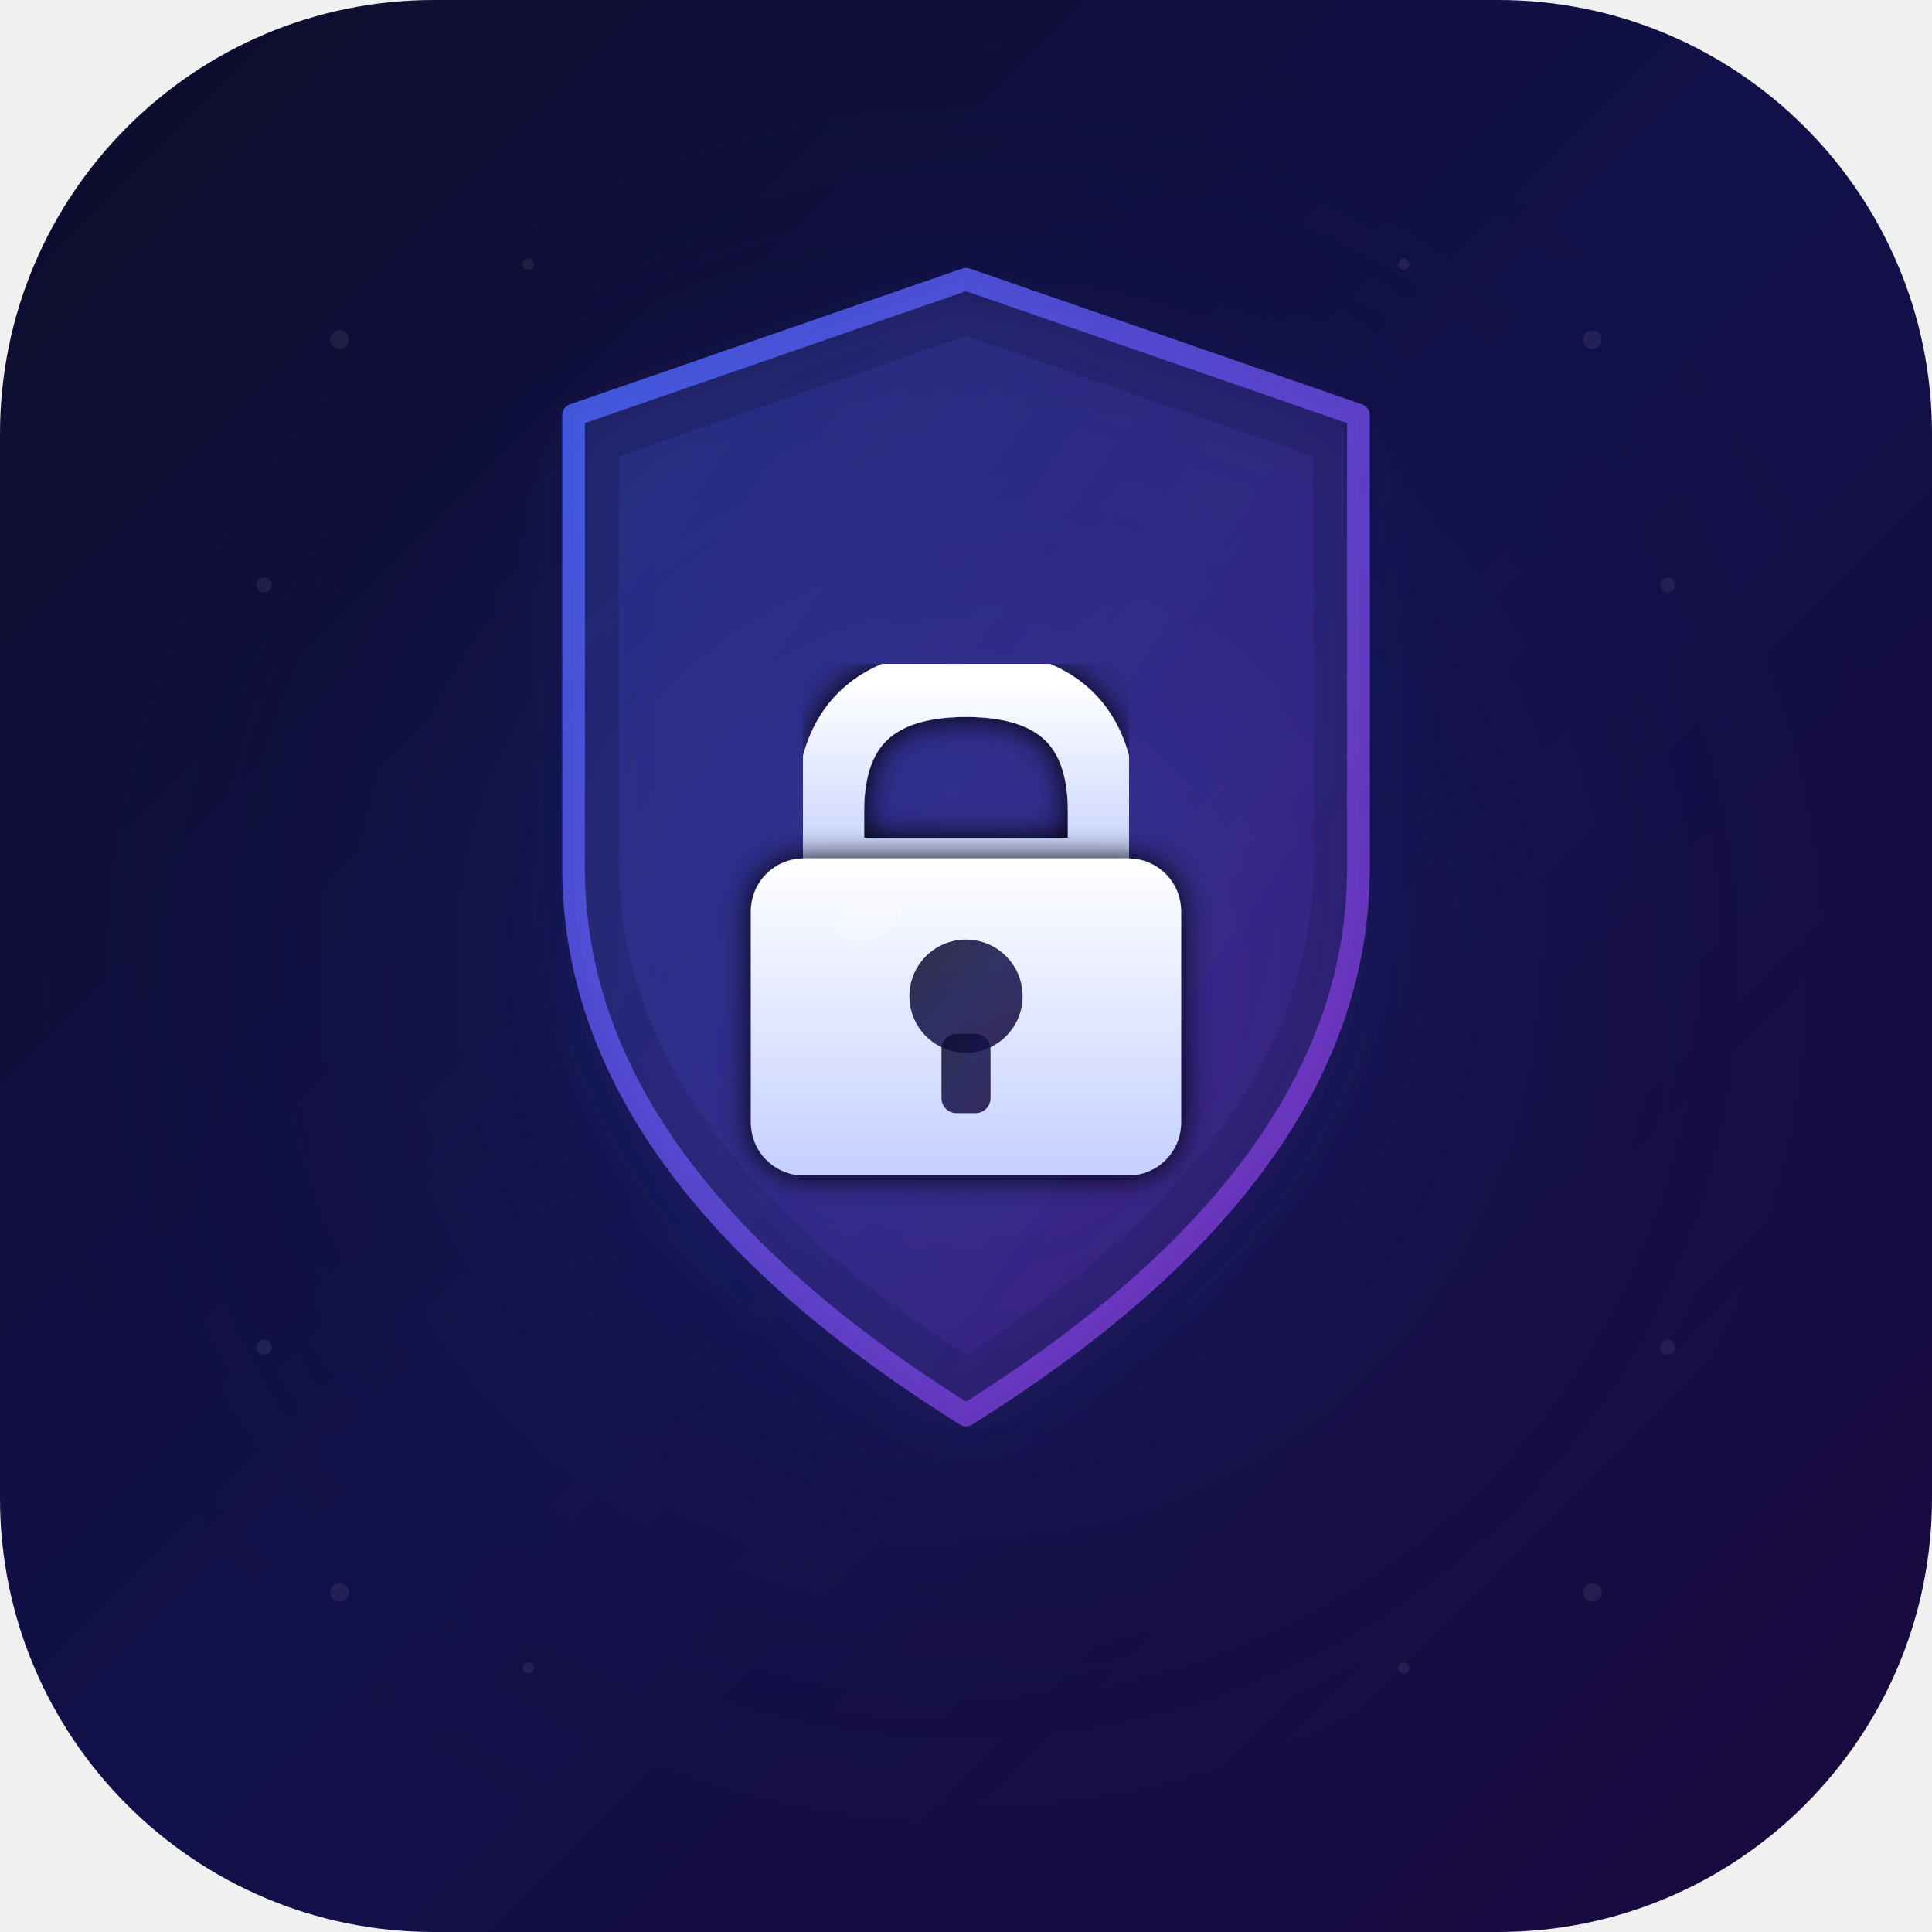
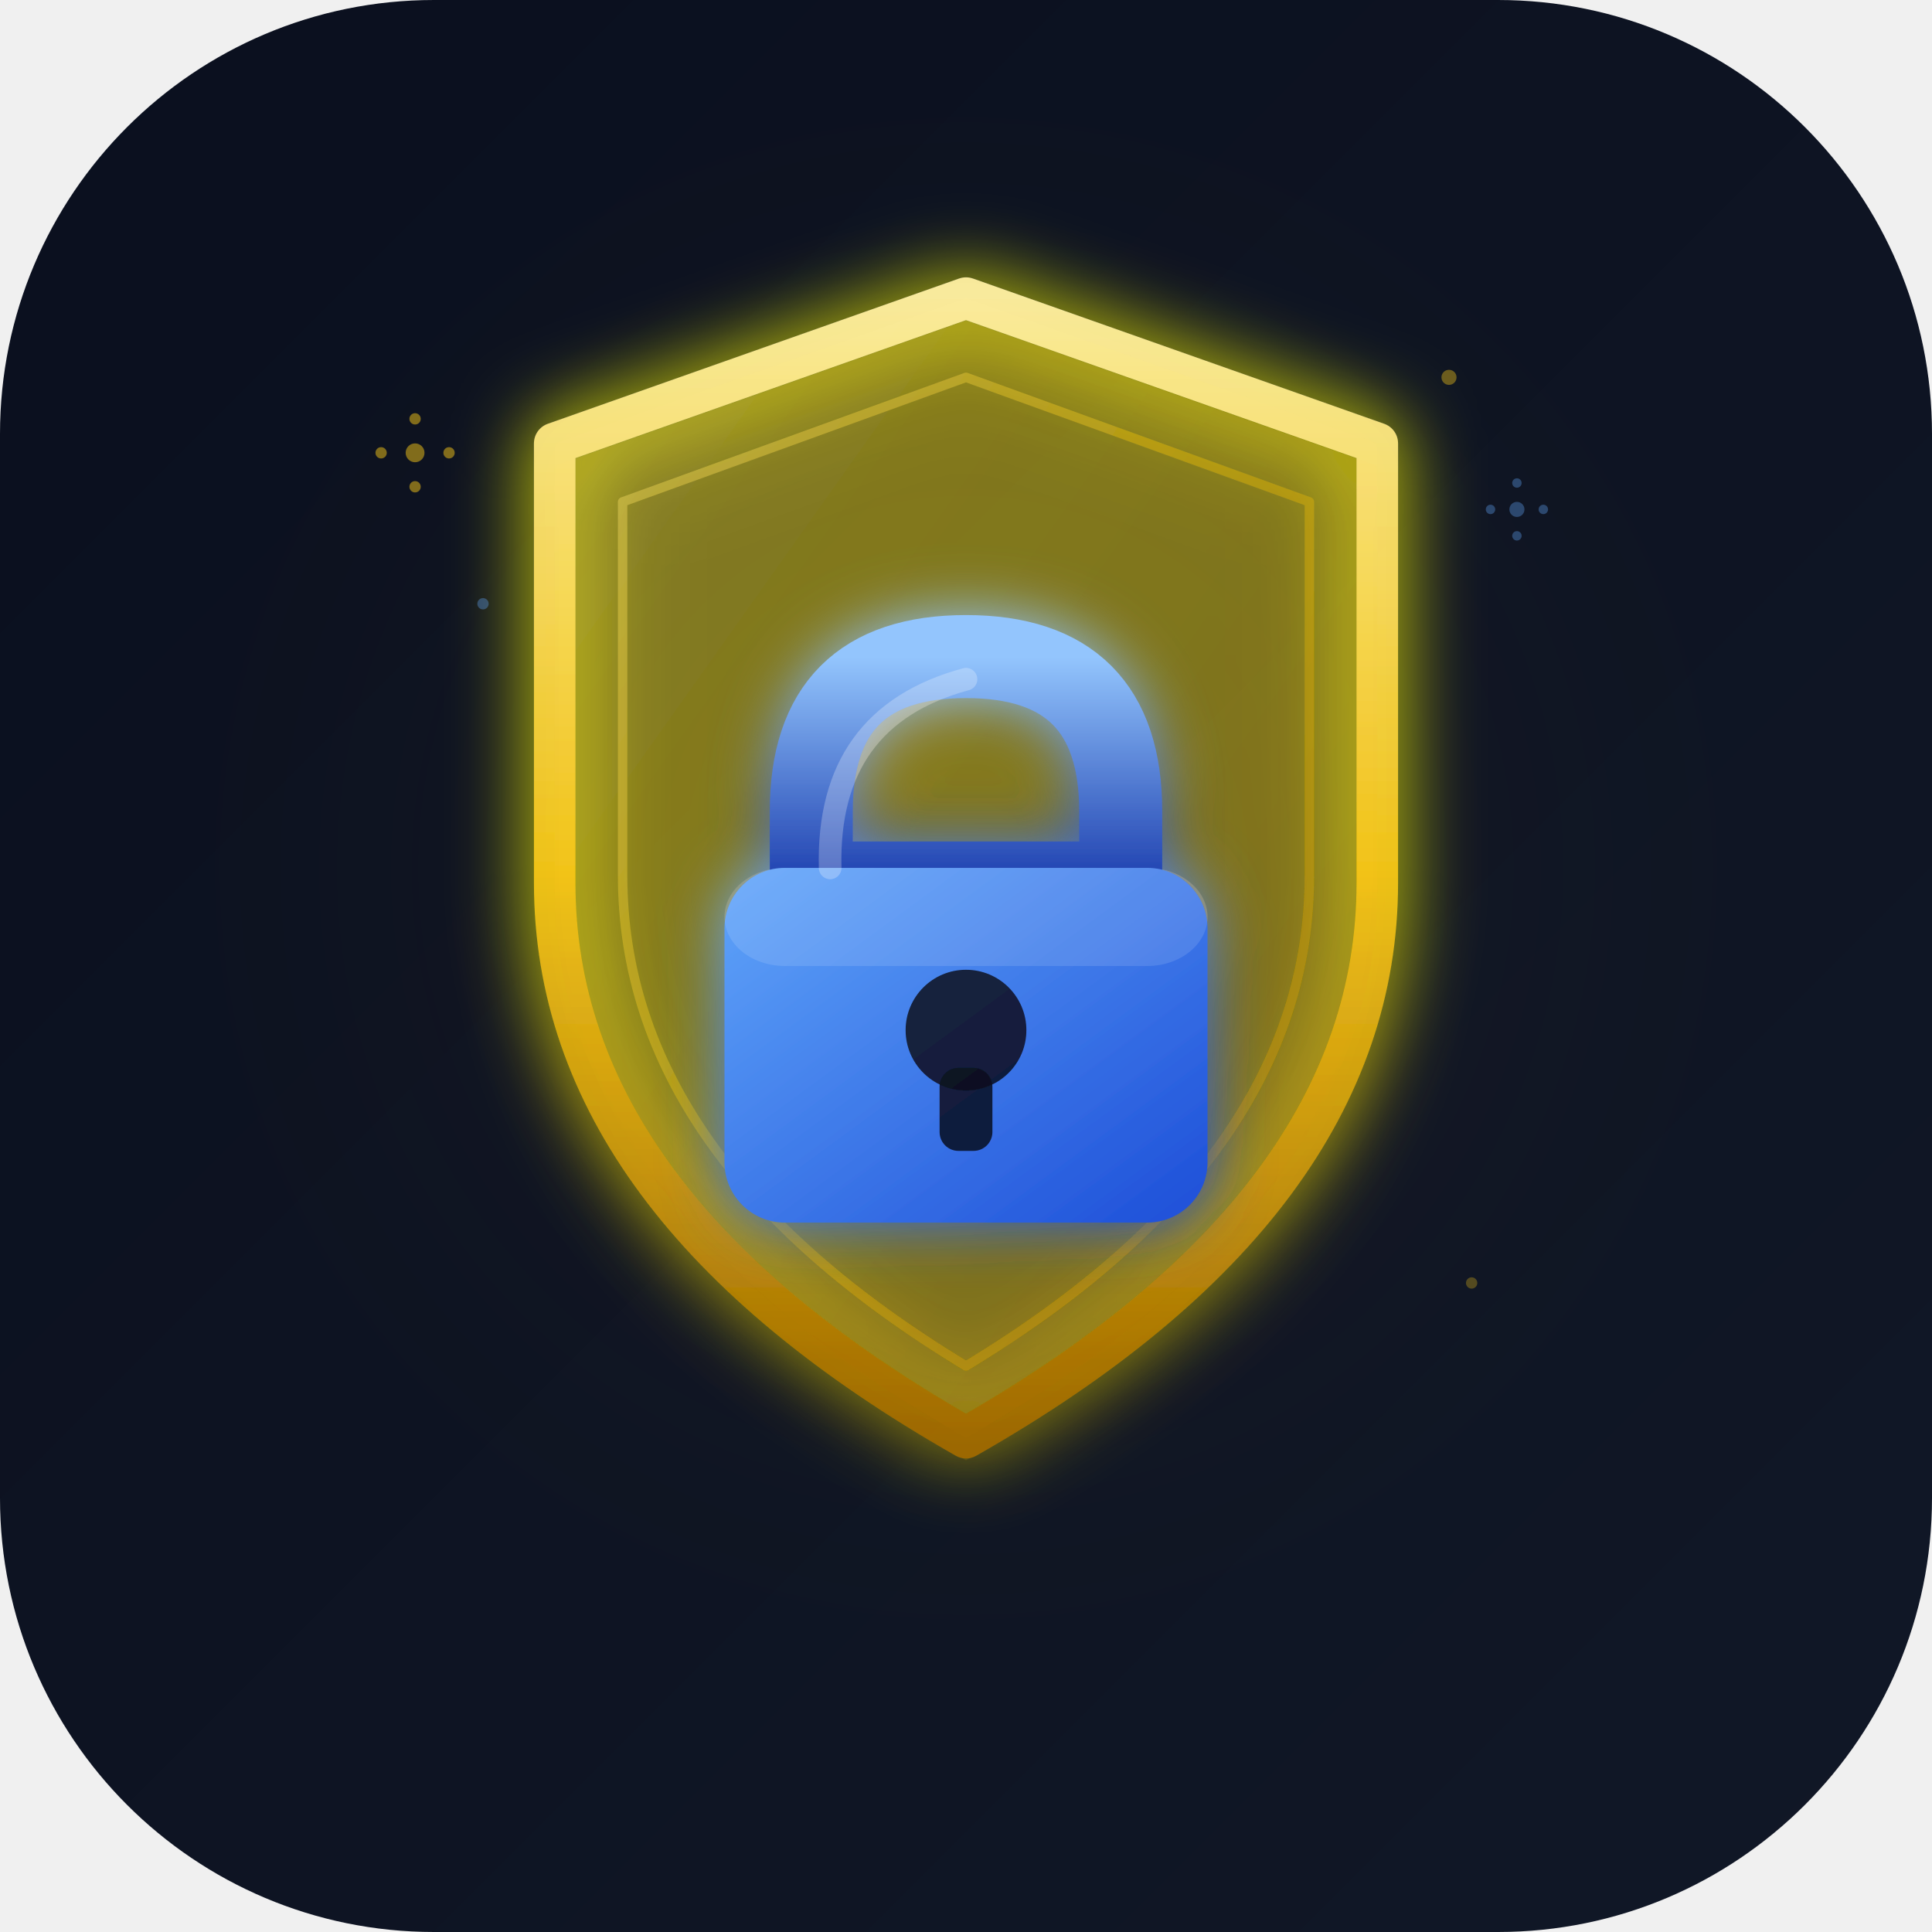
<svg xmlns="http://www.w3.org/2000/svg" viewBox="0 0 1024 1024" width="1024" height="1024">
  <defs>
    <linearGradient id="bg" x1="0%" y1="0%" x2="100%" y2="100%">
-       <stop offset="0%" stop-color="#0D0D2B" />
-       <stop offset="50%" stop-color="#12104A" />
-       <stop offset="100%" stop-color="#1A0A3E" />
+       <stop offset="0%" stop-color="#0A0F1E" />
+       <stop offset="100%" stop-color="#111827" />
    </linearGradient>
-     <linearGradient id="shieldGrad" x1="0%" y1="0%" x2="100%" y2="100%">
-       <stop offset="0%" stop-color="#4361EE" />
-       <stop offset="100%" stop-color="#7B2FBE" />
+     <linearGradient id="goldGrad" x1="0%" y1="0%" x2="100%" y2="100%">
+       <stop offset="0%" stop-color="#FFE566" />
+       <stop offset="40%" stop-color="#F5C518" />
+       <stop offset="100%" stop-color="#C8860A" />
    </linearGradient>
-     <linearGradient id="lockGrad" x1="0%" y1="0%" x2="0%" y2="100%">
-       <stop offset="0%" stop-color="#FFFFFF" />
-       <stop offset="100%" stop-color="#C5D0FF" />
+     <linearGradient id="blueGrad" x1="0%" y1="0%" x2="100%" y2="100%">
+       <stop offset="0%" stop-color="#60A5FA" />
+       <stop offset="100%" stop-color="#1D4ED8" />
    </linearGradient>
-     <filter id="glow" x="-20%" y="-20%" width="140%" height="140%">
-       <feGaussianBlur in="SourceGraphic" stdDeviation="18" result="blur" />
+     <linearGradient id="goldShine" x1="0%" y1="0%" x2="0%" y2="100%">
+       <stop offset="0%" stop-color="#FFF0A0" />
+       <stop offset="50%" stop-color="#F5C518" />
+       <stop offset="100%" stop-color="#A06800" />
+     </linearGradient>
+     <linearGradient id="blueShine" x1="0%" y1="0%" x2="0%" y2="100%">
+       <stop offset="0%" stop-color="#93C5FD" />
+       <stop offset="100%" stop-color="#1E40AF" />
+     </linearGradient>
+     <filter id="goldGlow" x="-25%" y="-25%" width="150%" height="150%">
+       <feGaussianBlur in="SourceGraphic" stdDeviation="20" result="blur" />
+       <feColorMatrix in="blur" type="matrix" values="1 0.8 0 0 0                 0.8 0.6 0 0 0                 0   0   0 0 0                 0   0   0 1 0" result="goldBlur" />
+       <feMerge>
+         <feMergeNode in="goldBlur" />
+         <feMergeNode in="SourceGraphic" />
+       </feMerge>
+     </filter>
+     <filter id="blueGlow" x="-25%" y="-25%" width="150%" height="150%">
+       <feGaussianBlur in="SourceGraphic" stdDeviation="16" result="blur" />
      <feMerge>
        <feMergeNode in="blur" />
        <feMergeNode in="SourceGraphic" />
      </feMerge>
    </filter>
-     <filter id="innerGlow">
-       <feGaussianBlur in="SourceAlpha" stdDeviation="8" result="blur" />
-       <feComposite in="SourceGraphic" in2="blur" operator="over" />
-     </filter>
-     <filter id="shadow" x="-10%" y="-10%" width="120%" height="130%">
-       <feDropShadow dx="0" dy="12" stdDeviation="24" flood-color="#4361EE" flood-opacity="0.45" />
+     <filter id="shadow">
+       <feDropShadow dx="0" dy="8" stdDeviation="20" flood-color="#000" flood-opacity="0.5" />
    </filter>
  </defs>
  <rect width="1024" height="1024" rx="230" ry="230" fill="url(#bg)" />
-   <radialGradient id="centerGlow" cx="50%" cy="50%" r="50%">
-     <stop offset="0%" stop-color="#4361EE" stop-opacity="0.18" />
-     <stop offset="100%" stop-color="#0D0D2B" stop-opacity="0" />
+   <radialGradient id="centerGlow" cx="50%" cy="45%" r="45%">
+     <stop offset="0%" stop-color="#F5C518" stop-opacity="0.08" />
+     <stop offset="100%" stop-color="#0A0F1E" stop-opacity="0" />
  </radialGradient>
  <rect width="1024" height="1024" rx="230" ry="230" fill="url(#centerGlow)" />
-   <g opacity="0.07">
-     <circle cx="180" cy="180" r="5" fill="white" />
-     <circle cx="280" cy="140" r="3" fill="white" />
-     <circle cx="140" cy="310" r="4" fill="white" />
-     <circle cx="844" cy="180" r="5" fill="white" />
-     <circle cx="744" cy="140" r="3" fill="white" />
-     <circle cx="884" cy="310" r="4" fill="white" />
-     <circle cx="180" cy="844" r="5" fill="white" />
-     <circle cx="280" cy="884" r="3" fill="white" />
-     <circle cx="140" cy="714" r="4" fill="white" />
-     <circle cx="844" cy="844" r="5" fill="white" />
-     <circle cx="744" cy="884" r="3" fill="white" />
-     <circle cx="884" cy="714" r="4" fill="white" />
+   <g filter="url(#goldGlow)">
+     <path d="M512 158              L730 235              L730 468              Q730 638 512 762              Q294 638 294 468              L294 235 Z" fill="#F5C518" opacity="0.12" transform="translate(0,12)" />
+     <path d="M512 158              L730 235              L730 468              Q730 638 512 762              Q294 638 294 468              L294 235 Z" fill="url(#goldGrad)" opacity="0.18" />
+     <path d="M512 158              L730 235              L730 468              Q730 638 512 762              Q294 638 294 468              L294 235 Z" fill="none" stroke="url(#goldShine)" stroke-width="22" stroke-linejoin="round" opacity="0.95" />
+     <path d="M512 200              L694 266              L694 464              Q694 614 512 724              Q330 614 330 464              L330 266 Z" fill="none" stroke="url(#goldGrad)" stroke-width="5" stroke-linejoin="round" opacity="0.4" />
  </g>
-   <g filter="url(#shadow)">
-     <path d="M512 148              L720 220              L720 460              Q720 620 512 750              Q304 620 304 460              L304 220              Z" fill="url(#shieldGrad)" opacity="0.22" />
+   <g filter="url(#blueGlow)">
+     <path d="M430 430              Q430 348 512 348              Q594 348 594 430              L594 468              L430 468 Z" fill="none" stroke="url(#blueShine)" stroke-width="44" stroke-linecap="round" stroke-linejoin="round" />
+     <rect x="384" y="460" width="256" height="188" rx="32" ry="32" fill="url(#blueGrad)" />
+     <rect x="384" y="460" width="256" height="52" rx="32" ry="32" fill="white" opacity="0.12" />
+     <circle cx="512" cy="546" r="32" fill="#0A0F1E" opacity="0.85" />
+     <rect x="498" y="566" width="28" height="44" rx="10" ry="10" fill="#0A0F1E" opacity="0.85" />
+     <path d="M440 460              Q438 380 512 360" fill="none" stroke="white" stroke-width="12" stroke-linecap="round" opacity="0.25" />
  </g>
-   <path d="M512 148            L720 220            L720 460            Q720 620 512 750            Q304 620 304 460            L304 220            Z" fill="none" stroke="url(#shieldGrad)" stroke-width="12" stroke-linejoin="round" opacity="0.9" />
-   <path d="M512 178            L696 242            L696 458            Q696 600 512 718            Q328 600 328 458            L328 242            Z" fill="url(#shieldGrad)" opacity="0.14" />
-   <path d="M440 430            Q440 362 512 362            Q584 362 584 430            L584 462            L440 462            Z" fill="none" stroke="url(#lockGrad)" stroke-width="36" stroke-linecap="round" filter="url(#innerGlow)" />
-   <rect x="398" y="455" width="228" height="168" rx="28" ry="28" fill="url(#lockGrad)" filter="url(#innerGlow)" />
-   <circle cx="512" cy="528" r="30" fill="url(#bg)" opacity="0.85" />
-   <rect x="499" y="548" width="26" height="42" rx="8" ry="8" fill="url(#bg)" opacity="0.85" />
-   <ellipse cx="460" cy="488" rx="18" ry="10" fill="white" opacity="0.25" transform="rotate(-15, 460, 488)" />
+   <g opacity="0.5" transform="translate(220, 240)">
+     <circle r="5" fill="#F5C518" />
+     <circle r="3" fill="#F5C518" transform="translate(0,-18)" />
+     <circle r="3" fill="#F5C518" transform="translate(0,18)" />
+     <circle r="3" fill="#F5C518" transform="translate(-18,0)" />
+     <circle r="3" fill="#F5C518" transform="translate(18,0)" />
+   </g>
+   <g opacity="0.35" transform="translate(804, 270)">
+     <circle r="4" fill="#60A5FA" />
+     <circle r="2.5" fill="#60A5FA" transform="translate(0,-14)" />
+     <circle r="2.5" fill="#60A5FA" transform="translate(0,14)" />
+     <circle r="2.5" fill="#60A5FA" transform="translate(-14,0)" />
+     <circle r="2.5" fill="#60A5FA" transform="translate(14,0)" />
+   </g>
+   <circle cx="768" cy="200" r="4" fill="#F5C518" opacity="0.4" />
+   <circle cx="256" cy="320" r="3" fill="#60A5FA" opacity="0.35" />
+   <circle cx="780" cy="680" r="3" fill="#F5C518" opacity="0.3" />
</svg>
